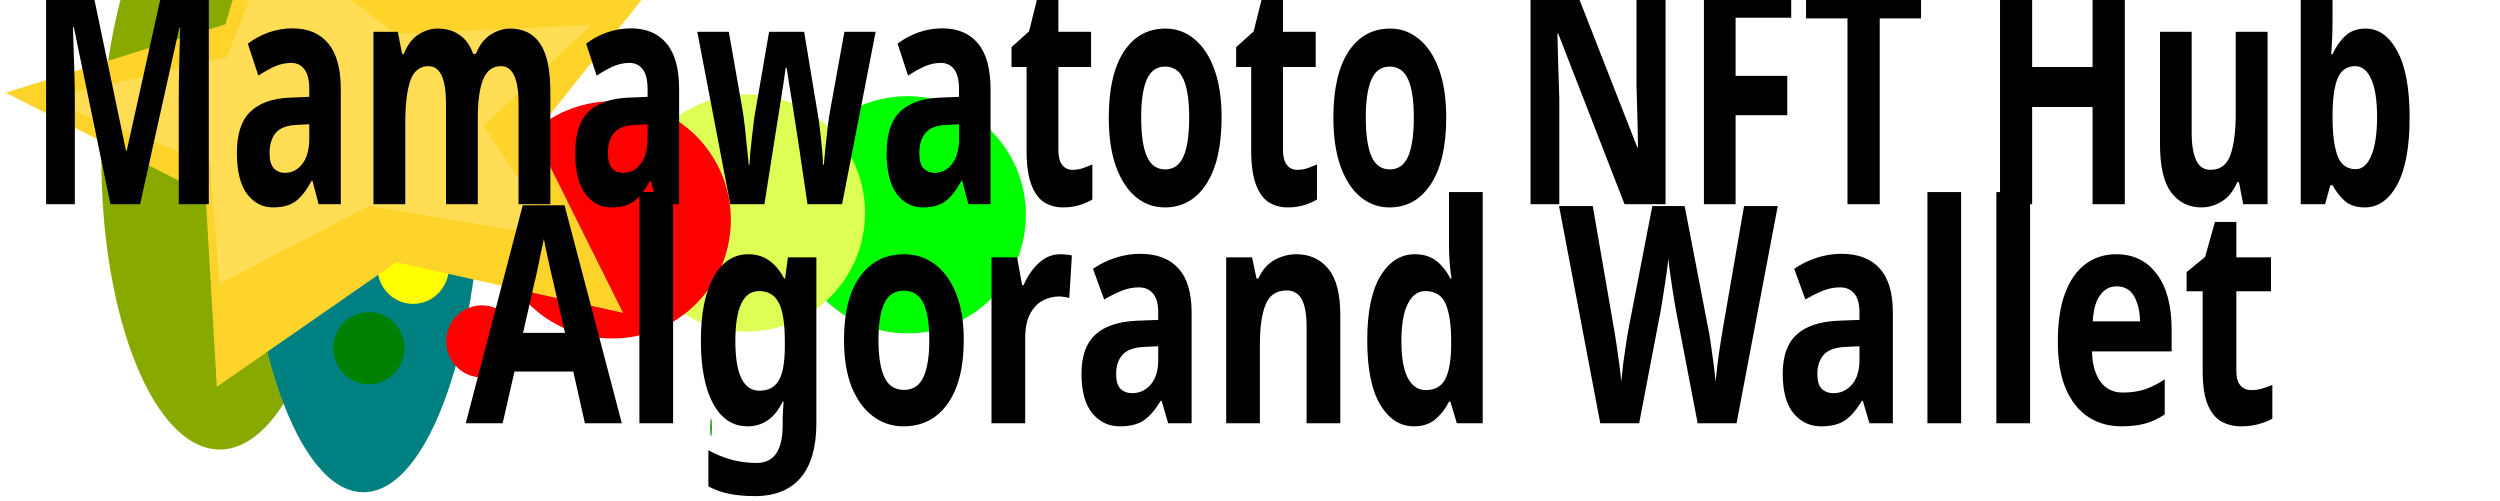
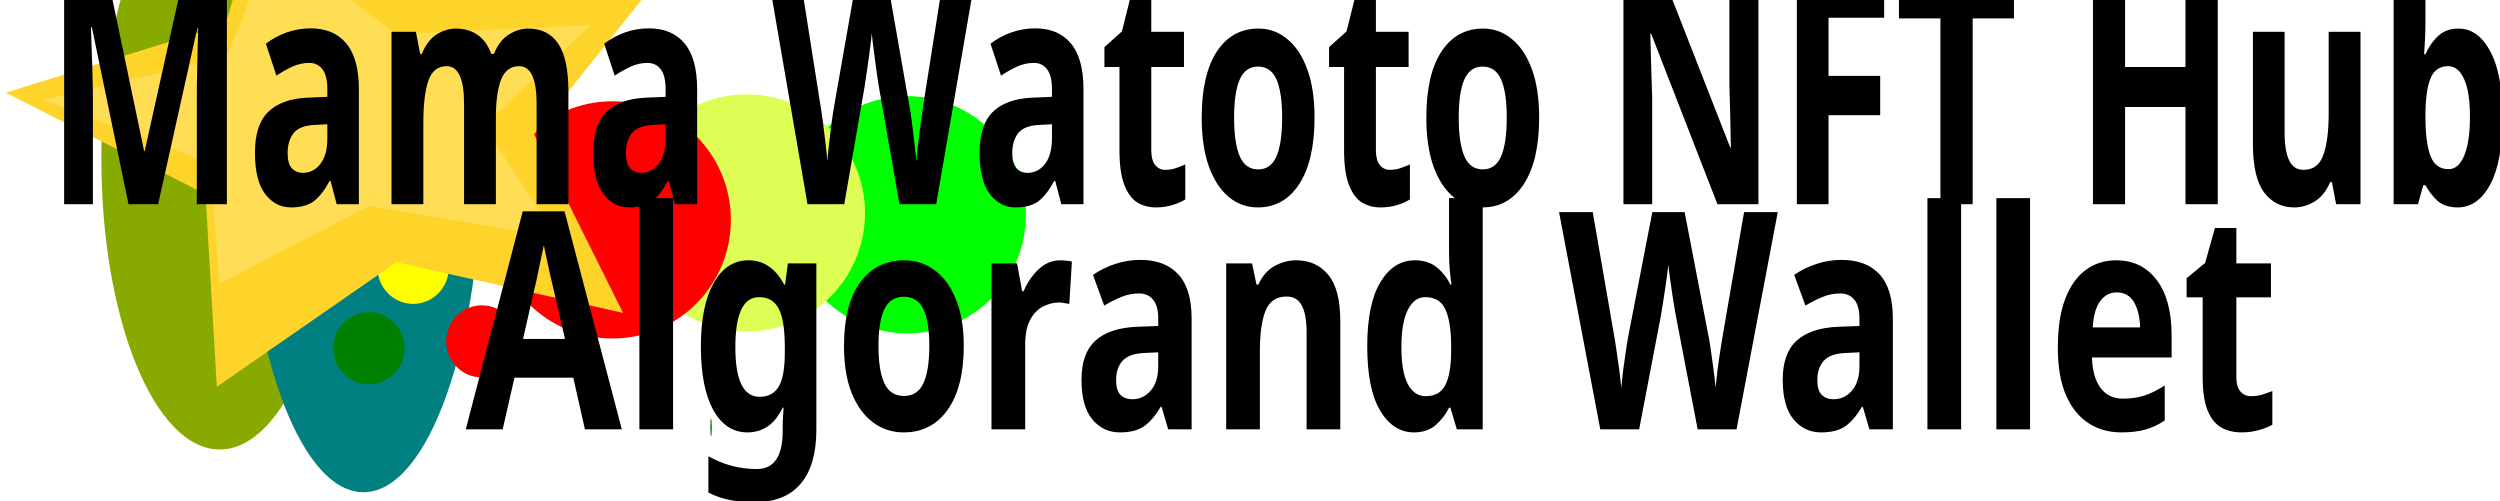
<svg xmlns="http://www.w3.org/2000/svg" width="220mm" height="44mm" viewBox="0 0 220 44" version="1.1" id="svg5">
  <defs id="defs2" />
  <g id="layer1">
    <ellipse style="fill:#88aa00;fill-rule:evenodd;stroke-width:0.107" id="path103" cx="19.339" cy="13.959" rx="10.42" ry="25.596" />
    <ellipse style="fill:#008080;fill-rule:evenodd;stroke-width:0.116" id="path103-9" cx="31.986" cy="13.553" rx="10.42" ry="29.762" />
    <ellipse style="fill:#00ff00;fill-rule:evenodd;stroke-width:0.069" id="path103-9-0" cx="79.86" cy="18.899" rx="10.42" ry="10.438" />
    <ellipse style="fill:#ddff55;fill-rule:evenodd;stroke-width:0.069" id="path103-9-0-9" cx="65.703" cy="18.742" rx="10.42" ry="10.438" />
    <ellipse style="fill:#ff0000;fill-rule:evenodd;stroke-width:0.069" id="path103-9-0-9-3" cx="53.896" cy="19.35" rx="10.42" ry="10.438" />
    <ellipse style="fill:#808000;fill-rule:evenodd;stroke-width:0.021" id="path103-9-0-2" cx="39.055" cy="15.056" rx="3.134" ry="3.171" />
    <ellipse style="fill:#ffff00;fill-rule:evenodd;stroke-width:0.021" id="path103-9-0-2-2" cx="36.356" cy="23.571" rx="3.134" ry="3.171" />
    <ellipse style="fill:#008000;fill-rule:evenodd;stroke-width:0.021" id="path103-9-0-2-2-5" cx="32.462" cy="30.636" rx="3.134" ry="3.171" />
    <ellipse style="fill:#ff0000;fill-rule:evenodd;stroke-width:0.021" id="path103-9-0-2-2-5-2" cx="42.4" cy="30.041" rx="3.134" ry="3.171" />
    <path style="fill:#ffd42a;fill-rule:evenodd" id="path127" transform="matrix(0.1834129,0,0,0.1504587,-43.33834,-50.44738)" d="m 340.334,561.503 -5.451,-112.638 -95.879,-59.366 105.44,-39.991 26.832,-109.531 70.617,87.922 112.462,-8.328 -61.797,94.33 42.673,104.384 -108.809,-29.623 z" />
    <path style="fill:#ffdd55;fill-rule:evenodd" id="path127-6" transform="matrix(0.1526483,0,0,0.09411115,-32.62875,-27.87277)" d="m 340.334,561.503 -5.451,-112.638 -95.879,-59.366 105.44,-39.991 26.832,-109.531 70.617,87.922 112.462,-8.328 -61.797,94.33 42.673,104.384 -108.809,-29.623 z" />
-     <text xml:space="preserve" style="font-style:normal;font-weight:normal;font-size:22.836px;line-height:1.25;font-family:sans-serif;fill:#000000;fill-opacity:1;stroke:none;stroke-width:0.571" x="2.873" y="14.769" id="text3209" transform="scale(0.8220079,1.216533)">
-       <tspan style="font-style:normal;font-variant:normal;font-weight:bold;font-stretch:normal;font-family:'Tlwg Typo';-inkscape-font-specification:'Tlwg Typo Bold';stroke-width:0.571" x="2.873" y="14.769" id="tspan15849">Mamawatoto NFT Hub</tspan>
+     <text xml:space="preserve" style="font-style:normal;font-weight:normal;font-size:22.836px;line-height:1.25;font-family:sans-serif;fill:#000000;fill-opacity:1;stroke:none;stroke-width:0.571" x="4.804" y="14.769" id="text3209" transform="scale(0.8220079,1.216533)">
+       <tspan style="font-style:normal;font-variant:normal;font-weight:bold;font-stretch:normal;font-family:'Tlwg Typo';-inkscape-font-specification:'Tlwg Typo Bold';stroke-width:0.571" x="4.804" y="14.769" id="tspan15849">Mama Watoto NFT Hub</tspan>
    </text>
-     <text xml:space="preserve" style="font-style:normal;font-weight:normal;font-size:23.07px;line-height:1.25;font-family:sans-serif;fill:#000000;fill-opacity:1;stroke:none;stroke-width:0.577" x="47.518" y="32.126" id="text3209-5" transform="scale(0.8625365,1.159371)">
-       <tspan style="font-style:normal;font-variant:normal;font-weight:bold;font-stretch:normal;font-family:'Tlwg Typo';-inkscape-font-specification:'Tlwg Typo Bold';stroke-width:0.577" x="47.518" y="32.126" id="tspan15849-6">Algorand Wallet</tspan>
+     <text xml:space="preserve" style="font-style:normal;font-weight:normal;font-size:23.07px;line-height:1.25;font-family:sans-serif;fill:#000000;fill-opacity:1;stroke:none;stroke-width:0.577" x="47.518" y="32.583" id="text3209-5" transform="scale(0.8625365,1.159371)">
+       <tspan style="font-style:normal;font-variant:normal;font-weight:bold;font-stretch:normal;font-family:'Tlwg Typo';-inkscape-font-specification:'Tlwg Typo Bold';stroke-width:0.577" x="47.518" y="32.583" id="tspan15849-6">Algorand Wallet</tspan>
    </text>
    <ellipse style="fill:#008000;stroke-width:0.117" id="path46039" cx="62.572" cy="37.61" rx="0.07" ry="0.783" />
  </g>
</svg>
